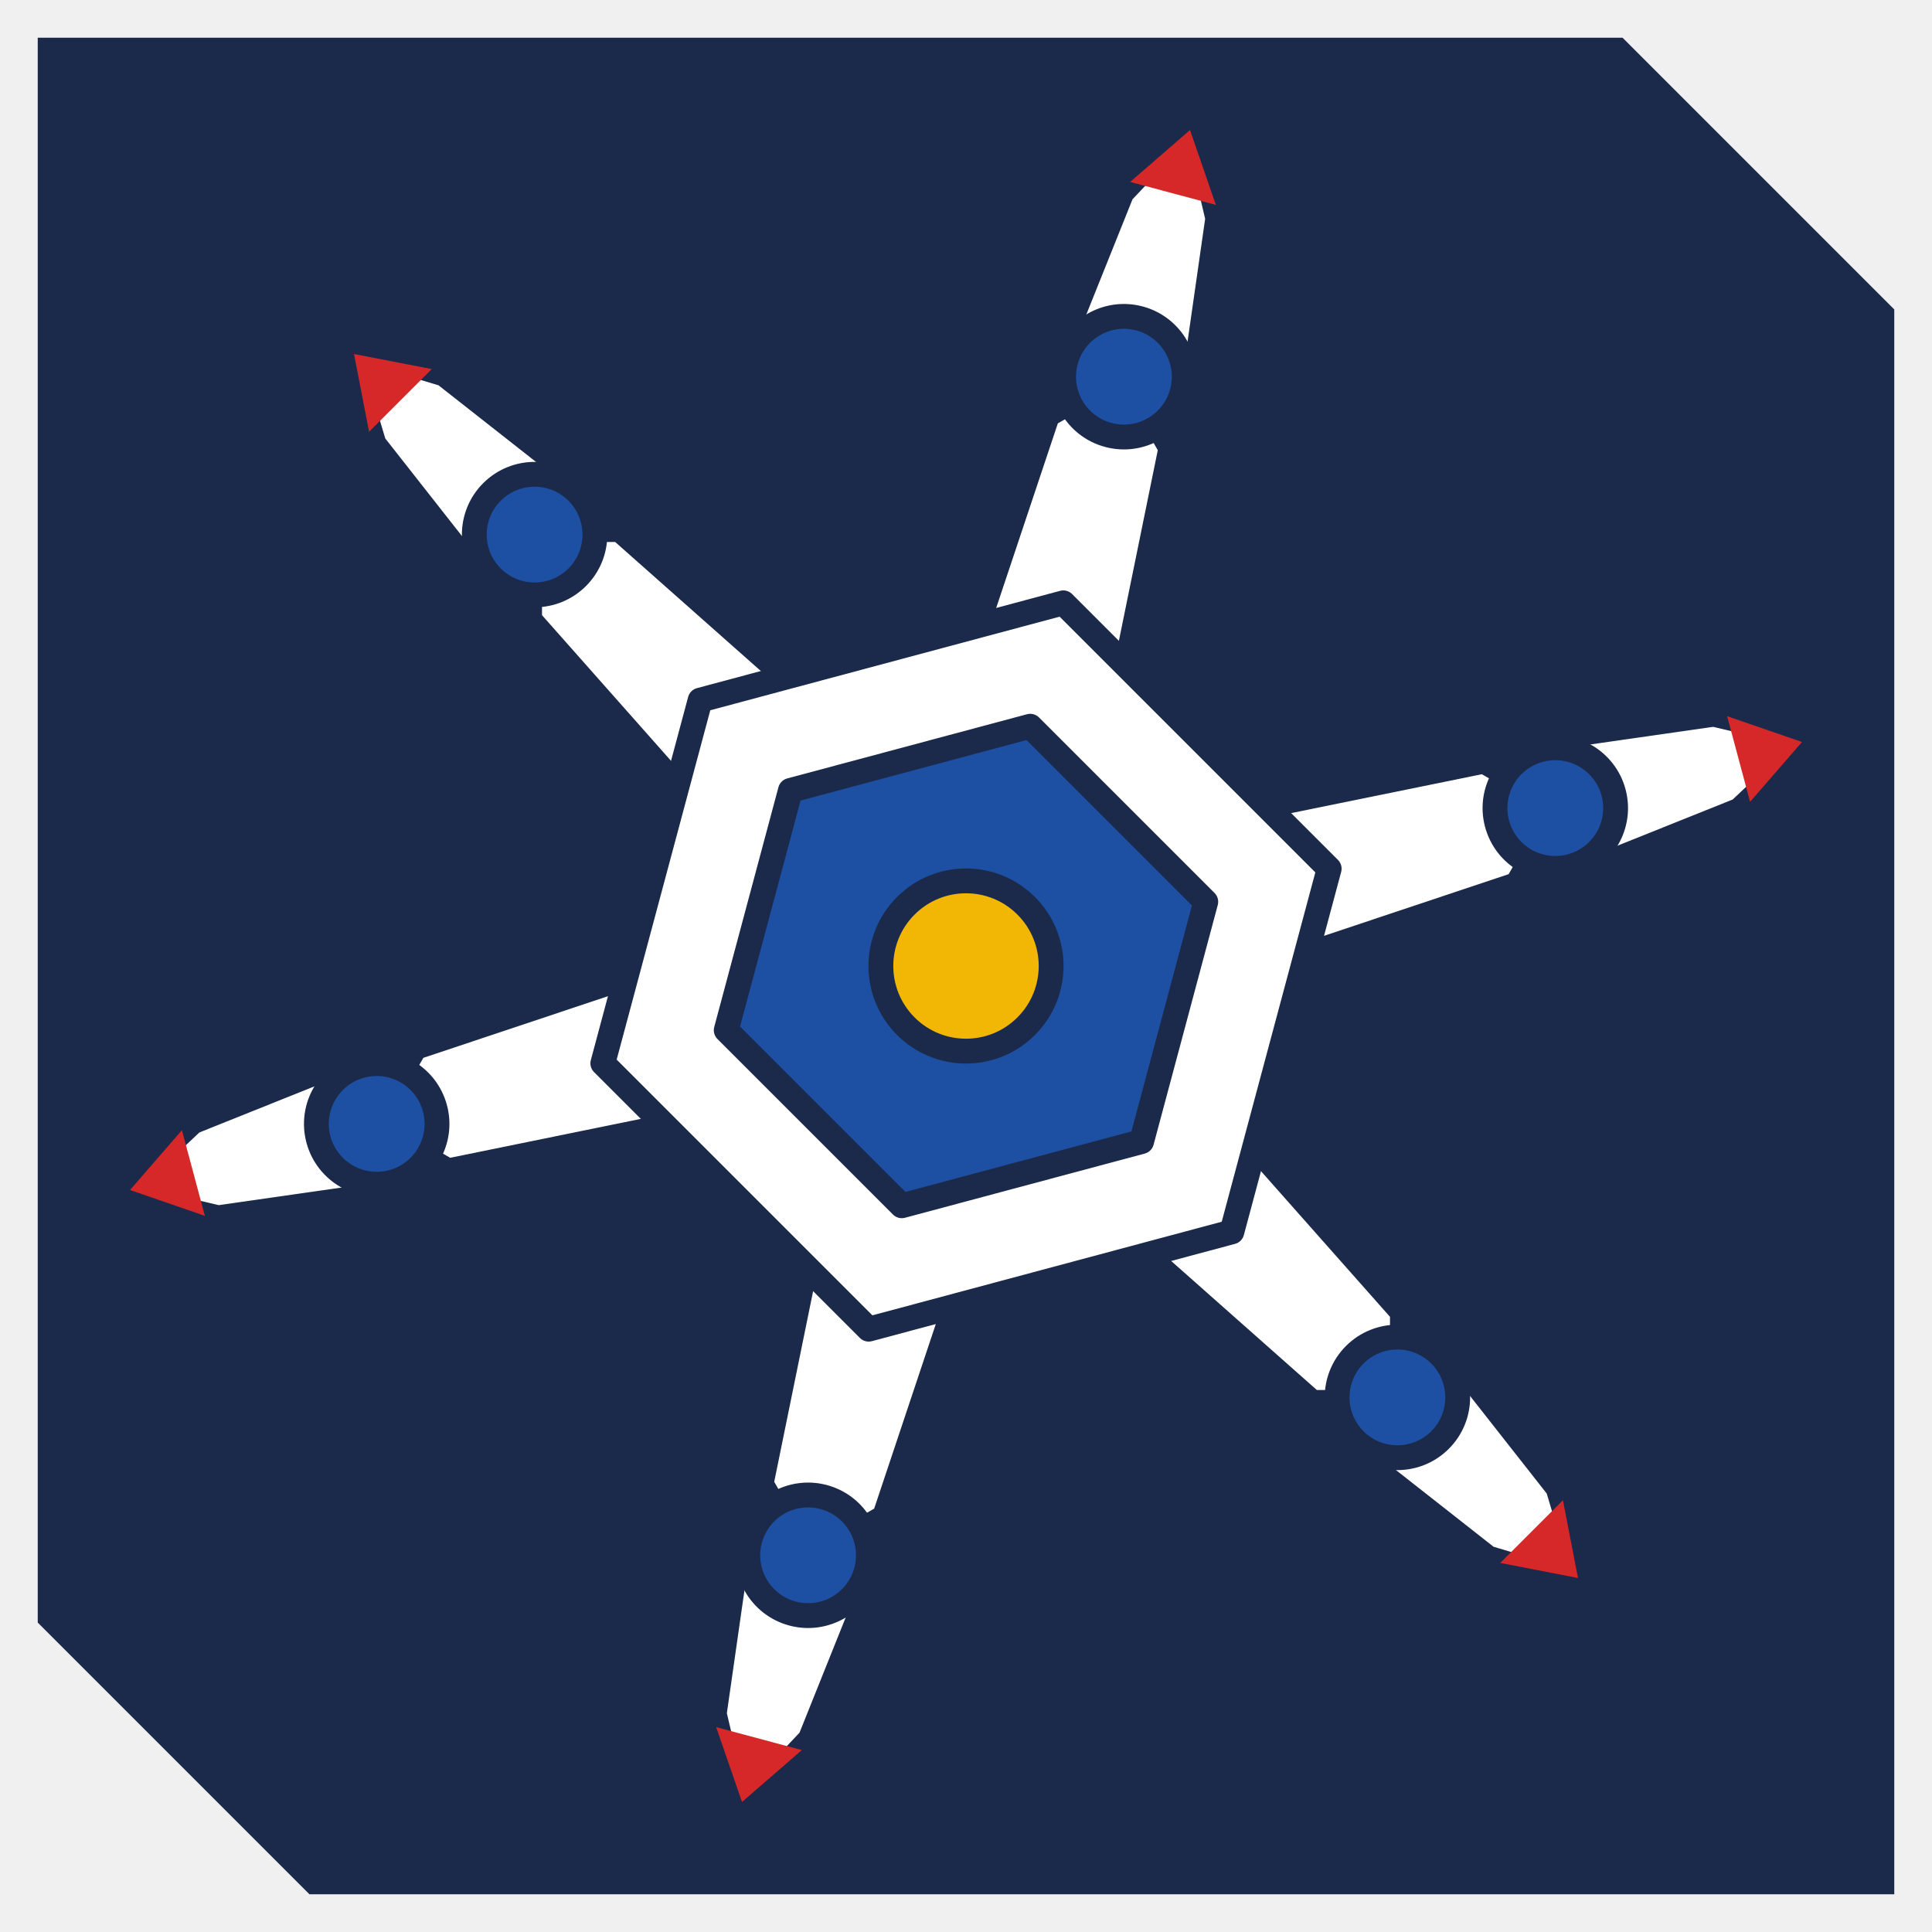
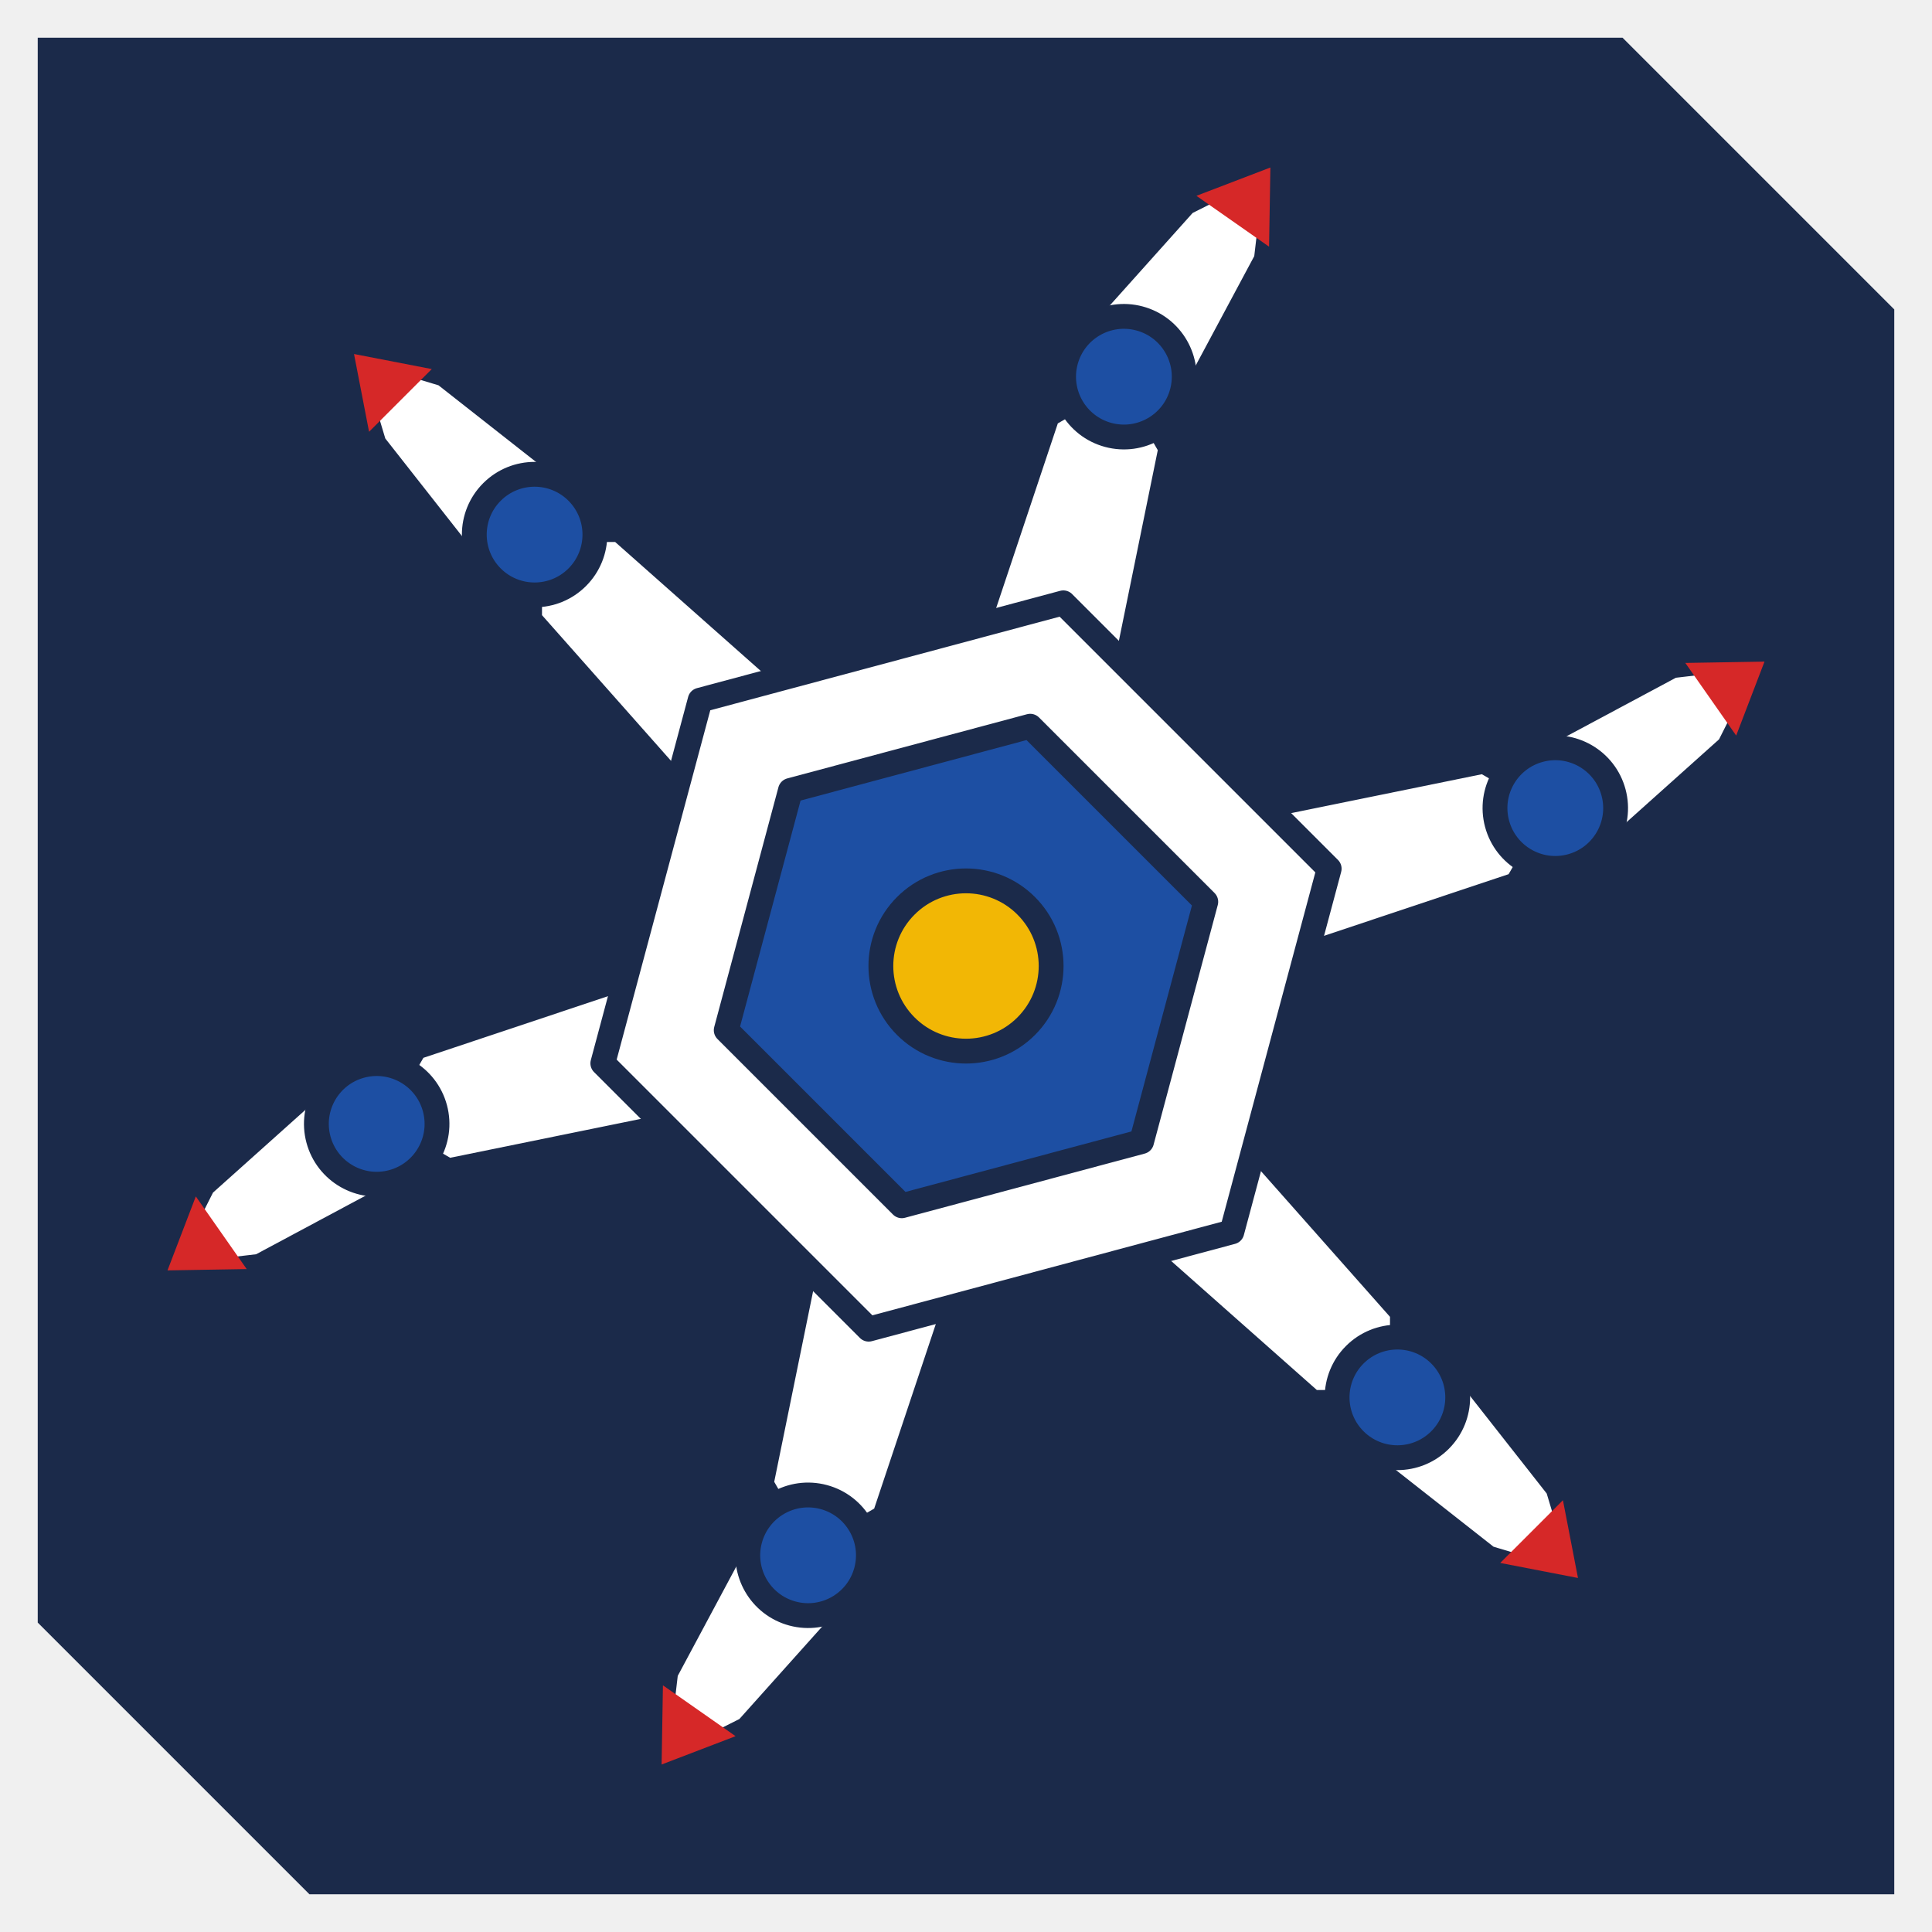
<svg xmlns="http://www.w3.org/2000/svg" xmlns:xlink="http://www.w3.org/1999/xlink" viewBox="0 0 512 512" width="512" height="512">
  <defs>
    <style>
      .ink{stroke:#1b2a4a;stroke-width:7;stroke-linejoin:round}
      .armor{fill:#ffffff}
      .blue{fill:#1d4fa3}
      .red{fill:#d62828}
      .yellow{fill:#f2b705}
    </style>
    <g id="femur">
      <path class="armor ink" d="M-10,-22 L56,-18 L74,0 L56,18 L-10,22 Z" />
    </g>
    <g id="tibia">
      <path class="armor ink" d="M0,-20 L50,-14 L76,0 L50,14 L0,20 Z" />
      <path class="red" d="M53.5,-12.5 L72,0 L53.5,12.5 Z" />
    </g>
    <g id="knee">
      <circle class="blue ink" r="17" />
    </g>
  </defs>
  <path d="M10,10 H430 L502,82 V502 H82 L10,430 Z" fill="#1b2a4a" />
  <g id="robot" transform="translate(256,256) rotate(45) scale(0.94)">
    <g id="legs">
      <g transform="rotate(0) translate(100,0)">
        <use xlink:href="#femur" />
        <g transform="translate(72,0)">
          <use xlink:href="#tibia" />
        </g>
        <use xlink:href="#knee" x="72" />
      </g>
      <g transform="rotate(60) translate(100,0)">
        <use xlink:href="#femur" />
-         <g transform="translate(72,0)">
+         <g transform="translate(72,0) rotate(20)">
          <use xlink:href="#tibia" />
        </g>
        <use xlink:href="#knee" x="72" />
      </g>
      <g transform="rotate(120) translate(100,0)">
        <use xlink:href="#femur" />
-         <g transform="translate(72,0)">
+         <g transform="translate(72,0) rotate(-20)">
          <use xlink:href="#tibia" />
        </g>
        <use xlink:href="#knee" x="72" />
      </g>
      <g transform="rotate(180) translate(100,0)">
        <use xlink:href="#femur" />
        <g transform="translate(72,0)">
          <use xlink:href="#tibia" />
        </g>
        <use xlink:href="#knee" x="72" />
      </g>
      <g transform="rotate(240) translate(100,0)">
        <use xlink:href="#femur" />
-         <g transform="translate(72,0)">
+         <g transform="translate(72,0) rotate(20)">
          <use xlink:href="#tibia" />
        </g>
        <use xlink:href="#knee" x="72" />
      </g>
      <g transform="rotate(300) translate(100,0)">
        <use xlink:href="#femur" />
-         <g transform="translate(72,0)">
+         <g transform="translate(72,0) rotate(-20)">
          <use xlink:href="#tibia" />
        </g>
        <use xlink:href="#knee" x="72" />
      </g>
    </g>
    <polygon class="armor ink" points="106.0,0.0 53.0,91.8 -53.0,91.8 -106.0,0.0 -53.0,-91.8 53.0,-91.8" />
    <polygon class="blue ink" points="70.0,0.0 35.0,60.6 -35.0,60.6 -70.0,0.0 -35.0,-60.6 35.0,-60.6" />
    <circle class="yellow ink" r="24" />
  </g>
</svg>
